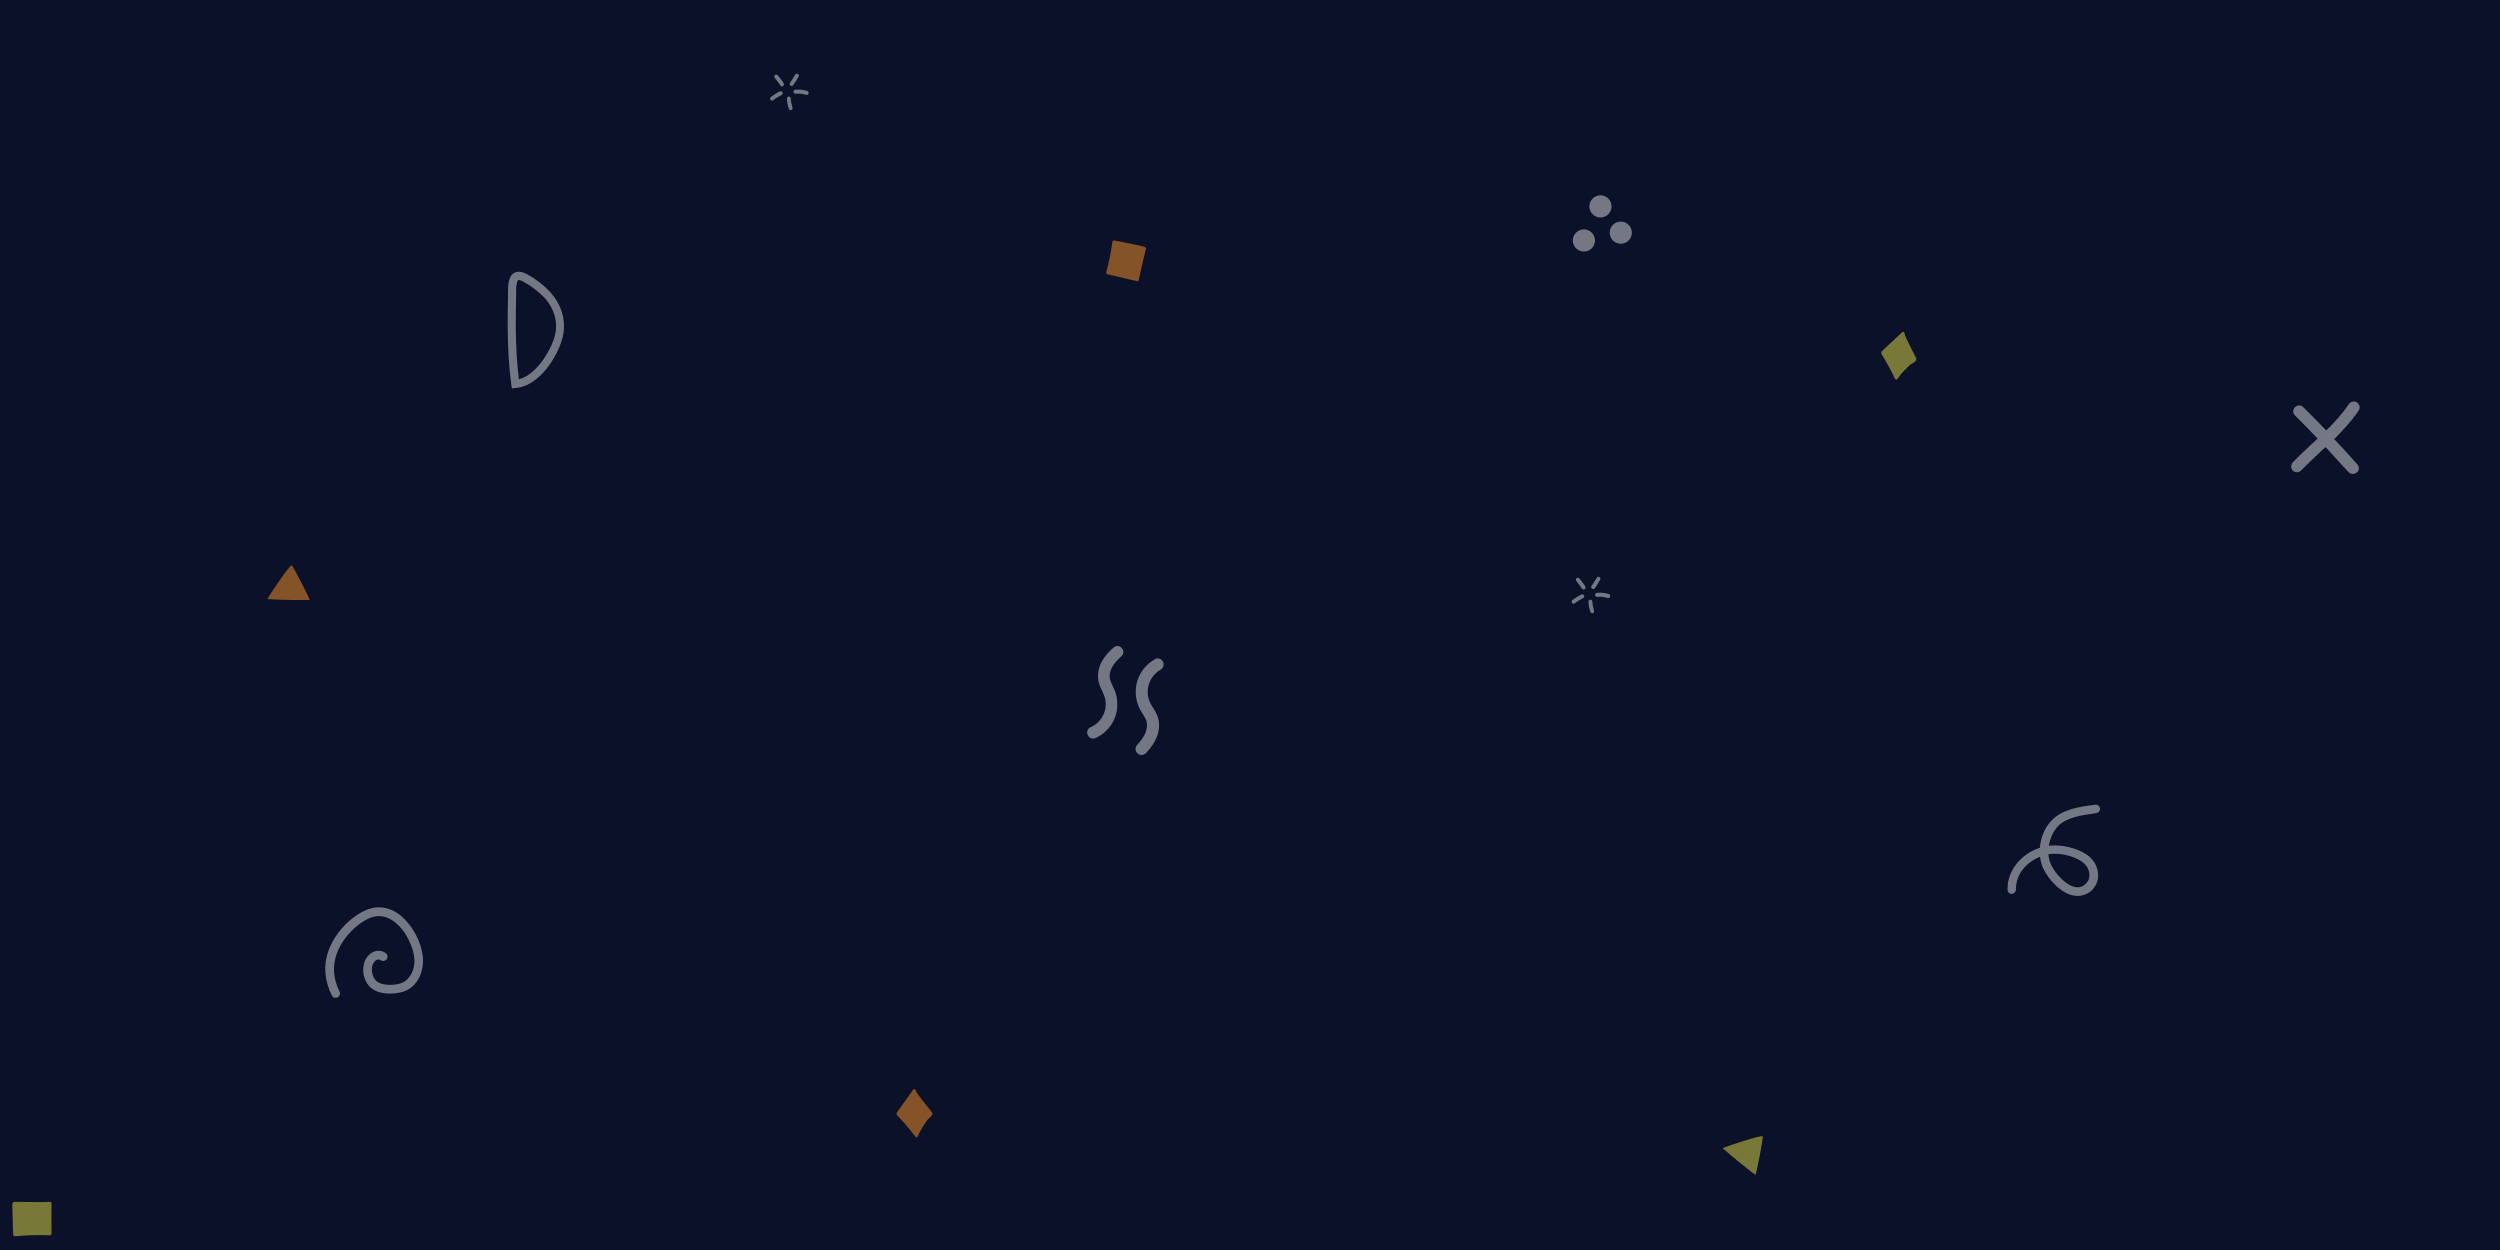
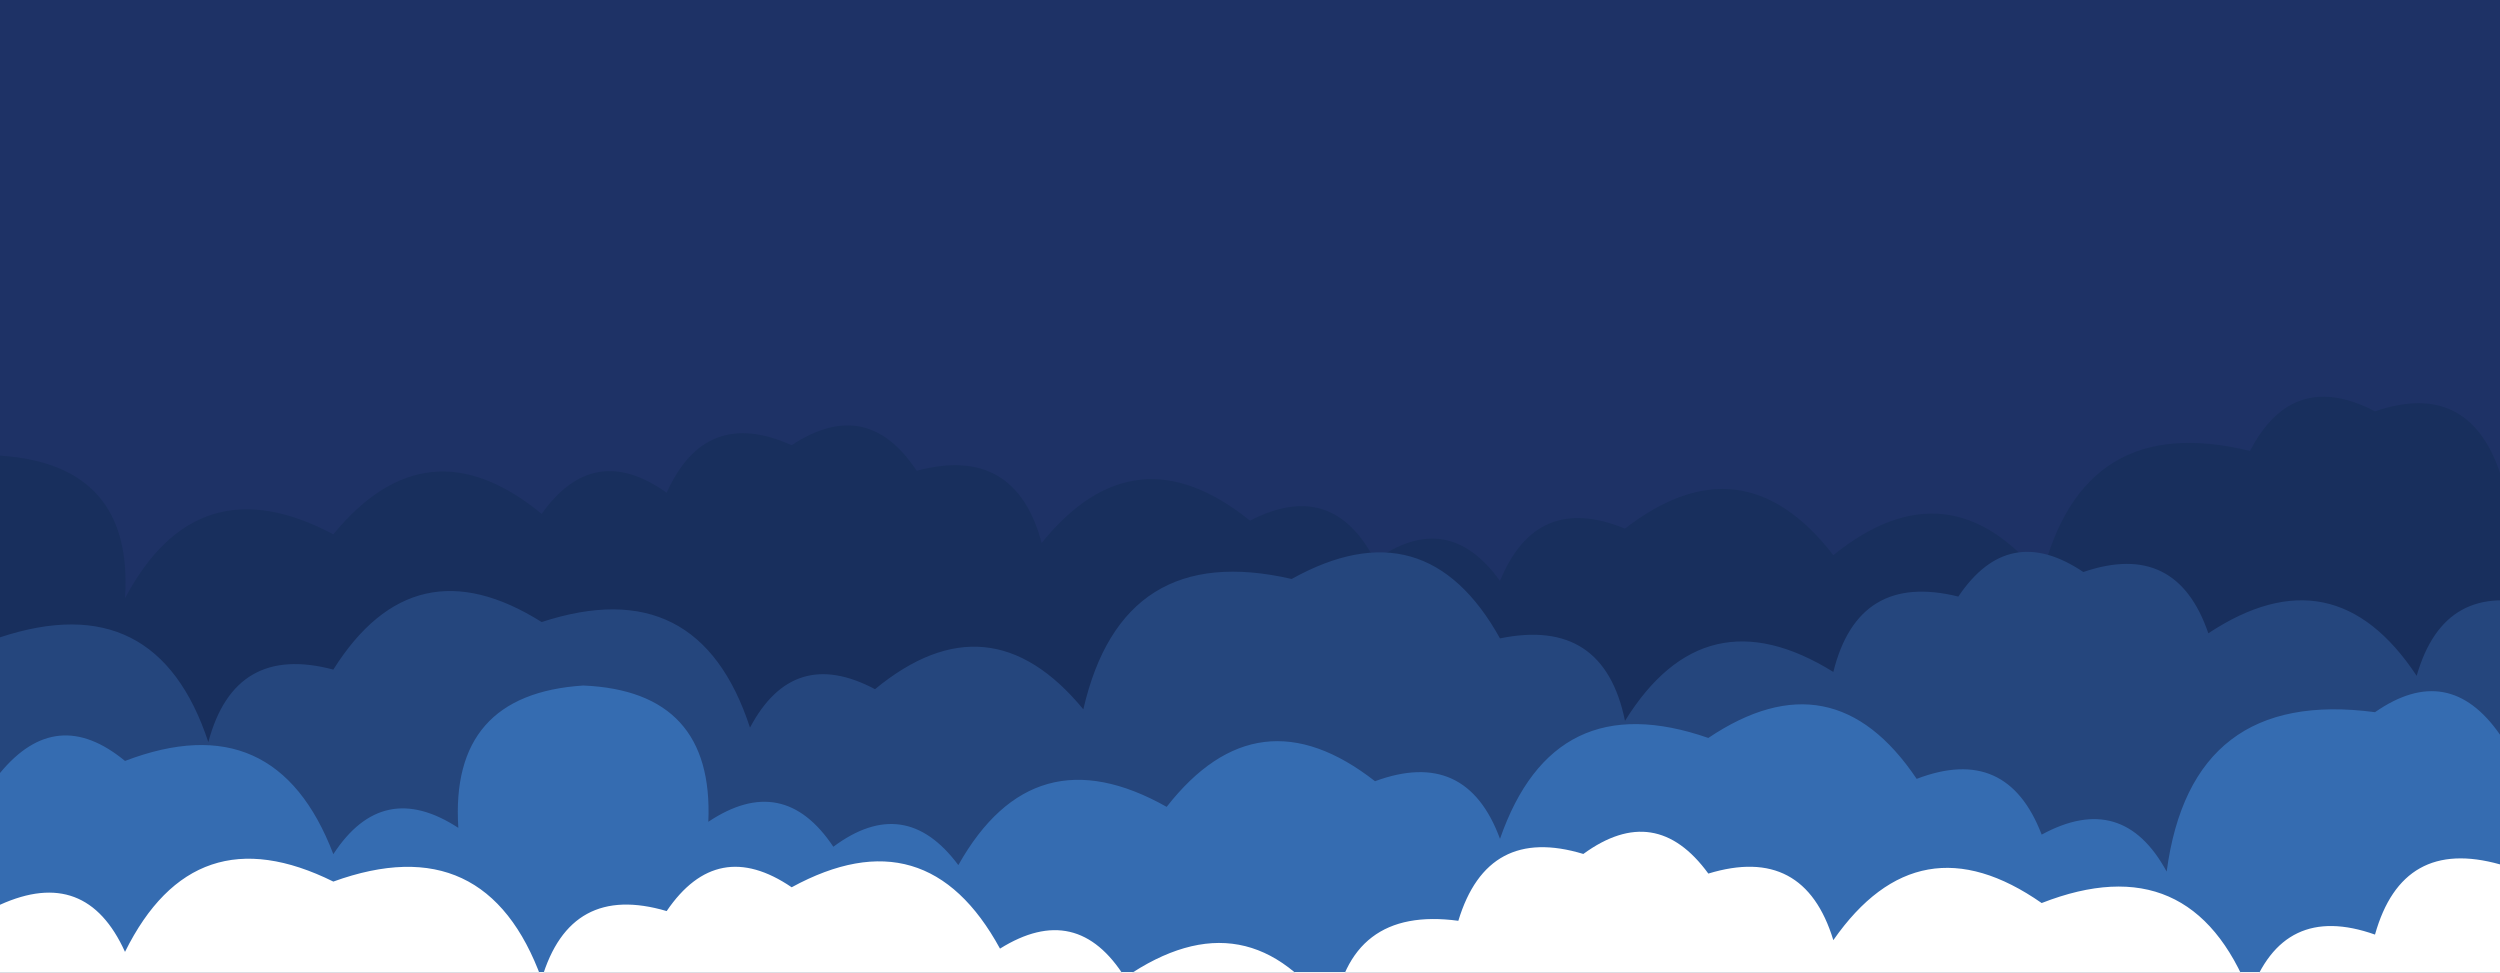
- <svg xmlns="http://www.w3.org/2000/svg" width="756" height="378" viewBox="0 0 1600 800">
-   <rect fill="#0A1128" width="1600" height="800" />
-   <path fill="#787838" d="M1102.5 734.8c2.5-1.2 24.8-8.6 25.6-7.5.5.7-3.9 23.8-4.6 24.5C1123.3 752.1 1107.5 739.5 1102.5 734.8zM1226.3 229.1c0-.1-4.9-9.4-7-14.2-.1-.3-.3-1.1-.4-1.6-.1-.4-.3-.7-.6-.9-.3-.2-.6-.1-.8.1l-13.1 12.3c0 0 0 0 0 0-.2.2-.3.5-.4.8 0 .3 0 .7.2 1 .1.1 1.4 2.5 2.1 3.6 2.4 3.7 6.5 12.1 6.5 12.2.2.3.4.5.7.6.3 0 .5-.1.7-.3 0 0 1.8-2.5 2.7-3.6 1.5-1.6 3-3.2 4.6-4.7 1.2-1.2 1.6-1.4 2.1-1.6.5-.3 1.1-.5 2.5-1.9C1226.5 230.4 1226.6 229.6 1226.3 229.1zM33 770.3C33 770.3 33 770.3 33 770.3c0-.7-.5-1.2-1.2-1.2-.1 0-.3 0-.4.1-1.6.2-14.3.1-22.2 0-.3 0-.6.1-.9.4-.2.2-.4.5-.4.9 0 .2 0 4.9.1 5.9l.4 13.6c0 .3.2.6.4.9.2.2.5.3.8.3 0 0 .1 0 .1 0 7.3-.7 14.7-.9 22-.6.3 0 .7-.1.9-.3.2-.2.4-.6.4-.9C32.9 783.3 32.9 776.2 33 770.3z" />
-   <path fill="#855328" d="M171.1 383.4c1.3-2.5 14.3-22 15.6-21.6.8.3 11.5 21.2 11.5 22.1C198.1 384.2 177.9 384 171.1 383.4zM596.4 711.8c-.1-.1-6.7-8.2-9.7-12.5-.2-.3-.5-1-.7-1.5-.2-.4-.4-.7-.7-.8-.3-.1-.6 0-.8.3L574 712c0 0 0 0 0 0-.2.2-.2.5-.2.9 0 .3.2.7.4.9.1.1 1.8 2.2 2.8 3.1 3.1 3.1 8.8 10.5 8.9 10.6.2.3.5.4.8.4.3 0 .5-.2.6-.5 0 0 1.2-2.8 2-4.1 1.1-1.9 2.3-3.7 3.5-5.5.9-1.4 1.3-1.7 1.7-2 .5-.4 1-.7 2.1-2.4C596.9 713.1 596.8 712.3 596.4 711.8zM727.5 179.9C727.5 179.9 727.5 179.9 727.5 179.9c.6.2 1.3-.2 1.4-.8 0-.1 0-.2 0-.4.2-1.4 2.8-12.6 4.5-19.5.1-.3 0-.6-.2-.8-.2-.3-.5-.4-.8-.5-.2 0-4.7-1.1-5.7-1.3l-13.4-2.7c-.3-.1-.7 0-.9.2-.2.2-.4.4-.5.6 0 0 0 .1 0 .1-.8 6.5-2.2 13.1-3.9 19.4-.1.3 0 .6.2.9.2.3.5.4.8.5C714.8 176.9 721.7 178.5 727.5 179.9zM728.5 178.1c-.1-.1-.2-.2-.4-.2C728.3 177.9 728.4 178 728.5 178.1z" />
-   <g fill-opacity="0.43" fill="#FFF">
-     <path d="M699.6 472.7c-1.5 0-2.8-.8-3.5-2.3-.8-1.9 0-4.2 1.9-5 3.7-1.6 6.8-4.7 8.4-8.5 1.6-3.8 1.7-8.1.2-11.9-.3-.9-.8-1.8-1.2-2.8-.8-1.7-1.8-3.7-2.3-5.9-.9-4.1-.2-8.6 2-12.8 1.7-3.1 4.1-6.1 7.6-9.1 1.6-1.4 4-1.2 5.3.4 1.4 1.6 1.2 4-.4 5.3-2.8 2.5-4.7 4.7-5.9 7-1.4 2.6-1.9 5.3-1.3 7.6.3 1.4 1 2.8 1.7 4.3.5 1.1 1 2.2 1.5 3.3 2.1 5.6 2 12-.3 17.6-2.3 5.5-6.8 10.1-12.3 12.5C700.6 472.6 700.1 472.7 699.6 472.7zM740.4 421.4c1.5-.2 3 .5 3.8 1.9 1.1 1.8.4 4.2-1.4 5.3-3.7 2.1-6.4 5.6-7.6 9.5-1.2 4-.8 8.4 1.1 12.1.4.9 1 1.7 1.6 2.7 1 1.7 2.2 3.5 3 5.7 1.4 4 1.2 8.7-.6 13.2-1.4 3.4-3.5 6.6-6.8 10.1-1.5 1.6-3.9 1.7-5.5.2-1.6-1.4-1.7-3.9-.2-5.4 2.6-2.8 4.3-5.3 5.3-7.7 1.1-2.8 1.3-5.6.5-7.9-.5-1.3-1.3-2.7-2.2-4.1-.6-1-1.3-2.1-1.9-3.2-2.8-5.4-3.4-11.9-1.7-17.8 1.8-5.9 5.8-11 11.2-14C739.4 421.6 739.9 421.4 740.4 421.4zM261.3 590.9c5.7 6.8 9 15.7 9.4 22.4.5 7.3-2.4 16.4-10.2 20.4-3 1.5-6.7 2.2-11.2 2.2-7.9-.1-12.9-2.9-15.4-8.4-2.1-4.7-2.3-11.4 1.8-15.9 3.2-3.5 7.8-4.1 11.2-1.6 1.2.9 1.5 2.7.6 3.9-.9 1.2-2.7 1.5-3.9.6-1.8-1.3-3.6.6-3.8.8-2.4 2.6-2.1 7-.8 9.9 1.5 3.4 4.7 5 10.4 5.1 3.6 0 6.4-.5 8.6-1.6 4.7-2.4 7.7-8.6 7.2-15-.5-7.3-5.3-18.2-13-23.9-4.2-3.1-8.5-4.1-12.9-3.1-3.1.7-6.2 2.4-9.7 5-6.6 5.1-11.7 11.8-14.2 19-2.7 7.7-2.1 15.8 1.9 23.9.7 1.4.1 3.1-1.3 3.7-1.4.7-3.1.1-3.7-1.3-4.6-9.4-5.4-19.2-2.2-28.2 2.9-8.2 8.6-15.9 16.1-21.6 4.1-3.1 8-5.1 11.8-6 6-1.4 12 0 17.5 4C257.6 586.9 259.6 588.8 261.3 590.9z" />
-     <circle cx="1013.7" cy="153.9" r="7.1" />
-     <circle cx="1024.3" cy="132.1" r="7.1" />
-     <circle cx="1037.3" cy="148.9" r="7.1" />
-     <path d="M1508.7 297.2c-4.8-5.4-9.7-10.8-14.8-16.2 5.6-5.6 11.1-11.5 15.6-18.2 1.2-1.7.7-4.1-1-5.2-1.7-1.2-4.1-.7-5.2 1-4.2 6.2-9.1 11.6-14.5 16.9-4.8-5-9.7-10-14.7-14.9-1.5-1.5-3.9-1.5-5.3 0-1.5 1.5-1.5 3.9 0 5.3 4.9 4.8 9.7 9.8 14.5 14.8-1.1 1.1-2.3 2.2-3.5 3.2-4.1 3.8-8.4 7.8-12.4 12-1.4 1.5-1.4 3.8 0 5.3 0 0 0 0 0 0 1.5 1.4 3.9 1.4 5.3-.1 3.9-4 8.1-7.9 12.1-11.7 1.2-1.1 2.3-2.2 3.5-3.3 4.9 5.3 9.8 10.6 14.6 15.9.1.1.1.1.2.2 1.4 1.4 3.7 1.5 5.2.2C1510 301.2 1510.1 298.8 1508.7 297.2zM327.6 248.6l-.4-2.6c-1.5-11.1-2.2-23.2-2.3-37 0-5.5 0-11.5.2-18.5 0-.7 0-1.5 0-2.3 0-5 0-11.2 3.9-13.5 2.2-1.3 5.1-1 8.5.9 5.7 3.1 13.2 8.7 17.5 14.9 5.5 7.8 7.3 16.9 5 25.7-3.2 12.3-15 31-30 32.1L327.6 248.6zM332.1 179.2c-.2 0-.3 0-.4.1-.1.1-.7.5-1.1 2.7-.3 1.9-.3 4.2-.3 6.3 0 .8 0 1.7 0 2.4-.2 6.9-.2 12.8-.2 18.3.1 12.5.7 23.5 2 33.7 11-2.7 20.4-18.1 23-27.8 1.9-7.2.4-14.8-4.2-21.3l0 0C347 188.1 340 183 335 180.3 333.6 179.5 332.6 179.2 332.1 179.2zM516.3 60.8c-.1 0-.2 0-.4-.1-2.4-.7-4-.9-6.7-.7-.7 0-1.3-.5-1.4-1.2 0-.7.5-1.3 1.2-1.4 3.1-.2 4.9 0 7.6.8.7.2 1.1.9.9 1.6C517.3 60.4 516.8 60.8 516.3 60.8zM506.1 70.5c-.5 0-1-.3-1.2-.8-.8-2.1-1.2-4.3-1.3-6.6 0-.7.5-1.3 1.2-1.3.7 0 1.3.5 1.3 1.2.1 2 .5 3.9 1.1 5.8.2.7-.1 1.4-.8 1.6C506.4 70.5 506.2 70.5 506.1 70.5zM494.1 64.4c-.4 0-.8-.2-1-.5-.4-.6-.3-1.4.2-1.8 1.8-1.4 3.7-2.6 5.8-3.6.6-.3 1.4 0 1.7.6.3.6 0 1.4-.6 1.7-1.9.9-3.7 2-5.3 3.3C494.7 64.3 494.4 64.4 494.1 64.4zM500.5 55.3c-.5 0-.9-.3-1.2-.7-.5-1-1.2-1.9-2.4-3.4-.3-.4-.7-.9-1.1-1.4-.4-.6-.3-1.4.2-1.8.6-.4 1.4-.3 1.8.2.4.5.8 1 1.1 1.4 1.3 1.6 2.1 2.6 2.7 3.9.3.6 0 1.4-.6 1.7C500.9 55.3 500.7 55.3 500.5 55.3zM506.7 55c-.3 0-.5-.1-.8-.2-.6-.4-.7-1.2-.3-1.8 1.2-1.7 2.3-3.4 3.3-5.2.3-.6 1.1-.9 1.7-.5.6.3.9 1.1.5 1.7-1 1.9-2.2 3.8-3.5 5.6C507.4 54.8 507.1 55 506.7 55zM1029.3 382.8c-.1 0-.2 0-.4-.1-2.4-.7-4-.9-6.7-.7-.7 0-1.3-.5-1.4-1.2 0-.7.5-1.3 1.2-1.4 3.1-.2 4.9 0 7.6.8.7.2 1.1.9.9 1.6C1030.3 382.4 1029.8 382.8 1029.3 382.8zM1019.1 392.5c-.5 0-1-.3-1.2-.8-.8-2.1-1.2-4.3-1.3-6.6 0-.7.5-1.3 1.2-1.3.7 0 1.3.5 1.3 1.2.1 2 .5 3.9 1.1 5.8.2.7-.1 1.4-.8 1.6C1019.4 392.5 1019.2 392.5 1019.1 392.5zM1007.1 386.4c-.4 0-.8-.2-1-.5-.4-.6-.3-1.4.2-1.8 1.8-1.4 3.7-2.6 5.8-3.6.6-.3 1.4 0 1.7.6.3.6 0 1.4-.6 1.7-1.9.9-3.7 2-5.3 3.3C1007.7 386.3 1007.4 386.4 1007.1 386.4zM1013.5 377.3c-.5 0-.9-.3-1.2-.7-.5-1-1.2-1.9-2.4-3.4-.3-.4-.7-.9-1.1-1.4-.4-.6-.3-1.4.2-1.8.6-.4 1.4-.3 1.8.2.4.5.8 1 1.1 1.4 1.3 1.6 2.1 2.6 2.7 3.9.3.6 0 1.4-.6 1.7C1013.9 377.3 1013.7 377.3 1013.5 377.3zM1019.7 377c-.3 0-.5-.1-.8-.2-.6-.4-.7-1.2-.3-1.8 1.2-1.7 2.3-3.4 3.3-5.2.3-.6 1.1-.9 1.7-.5.6.3.9 1.1.5 1.7-1 1.9-2.2 3.8-3.5 5.6C1020.4 376.8 1020.1 377 1019.7 377zM1329.7 573.4c-1.4 0-2.9-.2-4.5-.7-8.4-2.7-16.6-12.7-18.7-20-.4-1.4-.7-2.9-.9-4.4-8.1 3.3-15.5 10.6-15.4 21 0 1.5-1.2 2.7-2.7 2.8 0 0 0 0 0 0-1.5 0-2.7-1.2-2.7-2.7-.1-6.7 2.4-12.9 7-18 3.6-4 8.4-7.1 13.7-8.8.5-6.5 3.1-12.9 7.4-17.4 7-7.4 18.2-8.9 27.3-10.1l.7-.1c1.5-.2 2.9.9 3.1 2.3.2 1.5-.9 2.9-2.3 3.1l-.7.1c-8.6 1.2-18.4 2.5-24 8.4-3 3.2-5 7.7-5.7 12.4 7.9-1 17.7 1.3 24.3 5.7 4.3 2.9 7.1 7.8 7.2 12.7.2 4.3-1.7 8.3-5.2 11.1C1335.2 572.4 1332.6 573.4 1329.7 573.4zM1311 546.7c.1 1.5.4 3 .8 4.4 1.7 5.8 8.7 14.2 15.1 16.3 2.8.9 5.1.5 7.2-1.1 2.7-2.1 3.2-4.8 3.1-6.6-.1-3.2-2-6.4-4.8-8.3C1326.7 547.5 1317.7 545.6 1311 546.7z" />
+ <svg xmlns="http://www.w3.org/2000/svg" version="1.1" width="1440" height="560" preserveAspectRatio="none" viewBox="0 0 1440 560">
+   <g mask="url(&quot;#SvgjsMask1025&quot;)" fill="none">
+     <rect width="1440" height="560" x="0" y="0" fill="#1e3266" />
+     <path d="M1512 560L0 560 L0 262.43Q77.09 267.52, 72 344.62Q113.56 266.19, 192 307.75Q246.12 241.87, 312 295.98Q341.91 253.89, 384 283.81Q406.31 234.13, 456 256.44Q499.36 227.8, 528 271.16Q584.8 255.96, 600 312.76Q653.57 246.33, 720 299.9Q767.46 275.36, 792 322.82Q833.9 292.72, 864 334.62Q884.93 283.55, 936 304.48Q1003.64 252.13, 1056 319.77Q1122.39 266.16, 1176 332.56Q1199.6 236.15, 1296 259.75Q1320.58 212.33, 1368 236.91Q1421.68 218.59, 1440 272.28Q1481.31 241.58, 1512 282.89z" fill="#182f5d" />
+     <path d="M1464 560L0 560 L0 367.1Q90.18 337.28, 120 427.46Q135.12 370.57, 192 385.69Q238.31 312, 312 358.3Q402.41 328.71, 432 419.11Q456.93 372.04, 504 396.97Q569.8 342.77, 624 408.58Q646.45 311.03, 744 333.49Q821.11 290.6, 864 367.71Q923.75 355.45, 936 415.2Q981.92 341.12, 1056 387.04Q1070.3 329.34, 1128 343.63Q1156.92 300.56, 1200 329.48Q1253.65 311.13, 1272 364.78Q1344.25 317.03, 1392 389.28Q1408.05 333.32, 1464 349.37z" fill="#25467d" />
+     <path d="M1512 560L0 560 L0 445.26Q32.52 405.78, 72 438.3Q158.85 405.15, 192 492Q220.43 448.43, 264 476.85Q259 399.86, 336 394.86Q411.25 398.11, 408 473.35Q451.19 444.54, 480 487.73Q521.28 457.01, 552 498.3Q595.22 421.52, 672 464.75Q724.62 397.37, 792 449.98Q844.6 430.58, 864 483.17Q894.95 394.12, 984 425.06Q1055.79 376.85, 1104 448.63Q1156.06 428.69, 1176 480.74Q1222.65 455.39, 1248 502.04Q1262.09 396.13, 1368 410.22Q1410.47 380.7, 1440 423.17Q1490.79 401.96, 1512 452.74z" fill="#356cb1" />
+     <path d="M1560 560L0 560 L0 521.15Q49.56 498.71, 72 548.28Q111.75 468.03, 192 507.79Q280.07 475.86, 312 563.93Q328.43 508.36, 384 524.78Q413.14 481.92, 456 511.07Q533.67 468.74, 576 546.41Q620.33 518.74, 648 563.07Q719.1 514.17, 768 585.27Q776.56 521.83, 840 530.38Q856.75 475.13, 912 491.88Q953.65 461.53, 984 503.18Q1039.17 486.36, 1056 541.53Q1105.31 470.84, 1176 520.15Q1262.26 486.4, 1296 572.66Q1314.83 519.49, 1368 538.32Q1383.78 482.11, 1440 497.89Q1505.86 443.75, 1560 509.6z" fill="white" />
  </g>
+   <defs>
+     <mask id="SvgjsMask1025">
+       <rect width="1440" height="560" fill="#ffffff" />
+     </mask>
+   </defs>
</svg>
